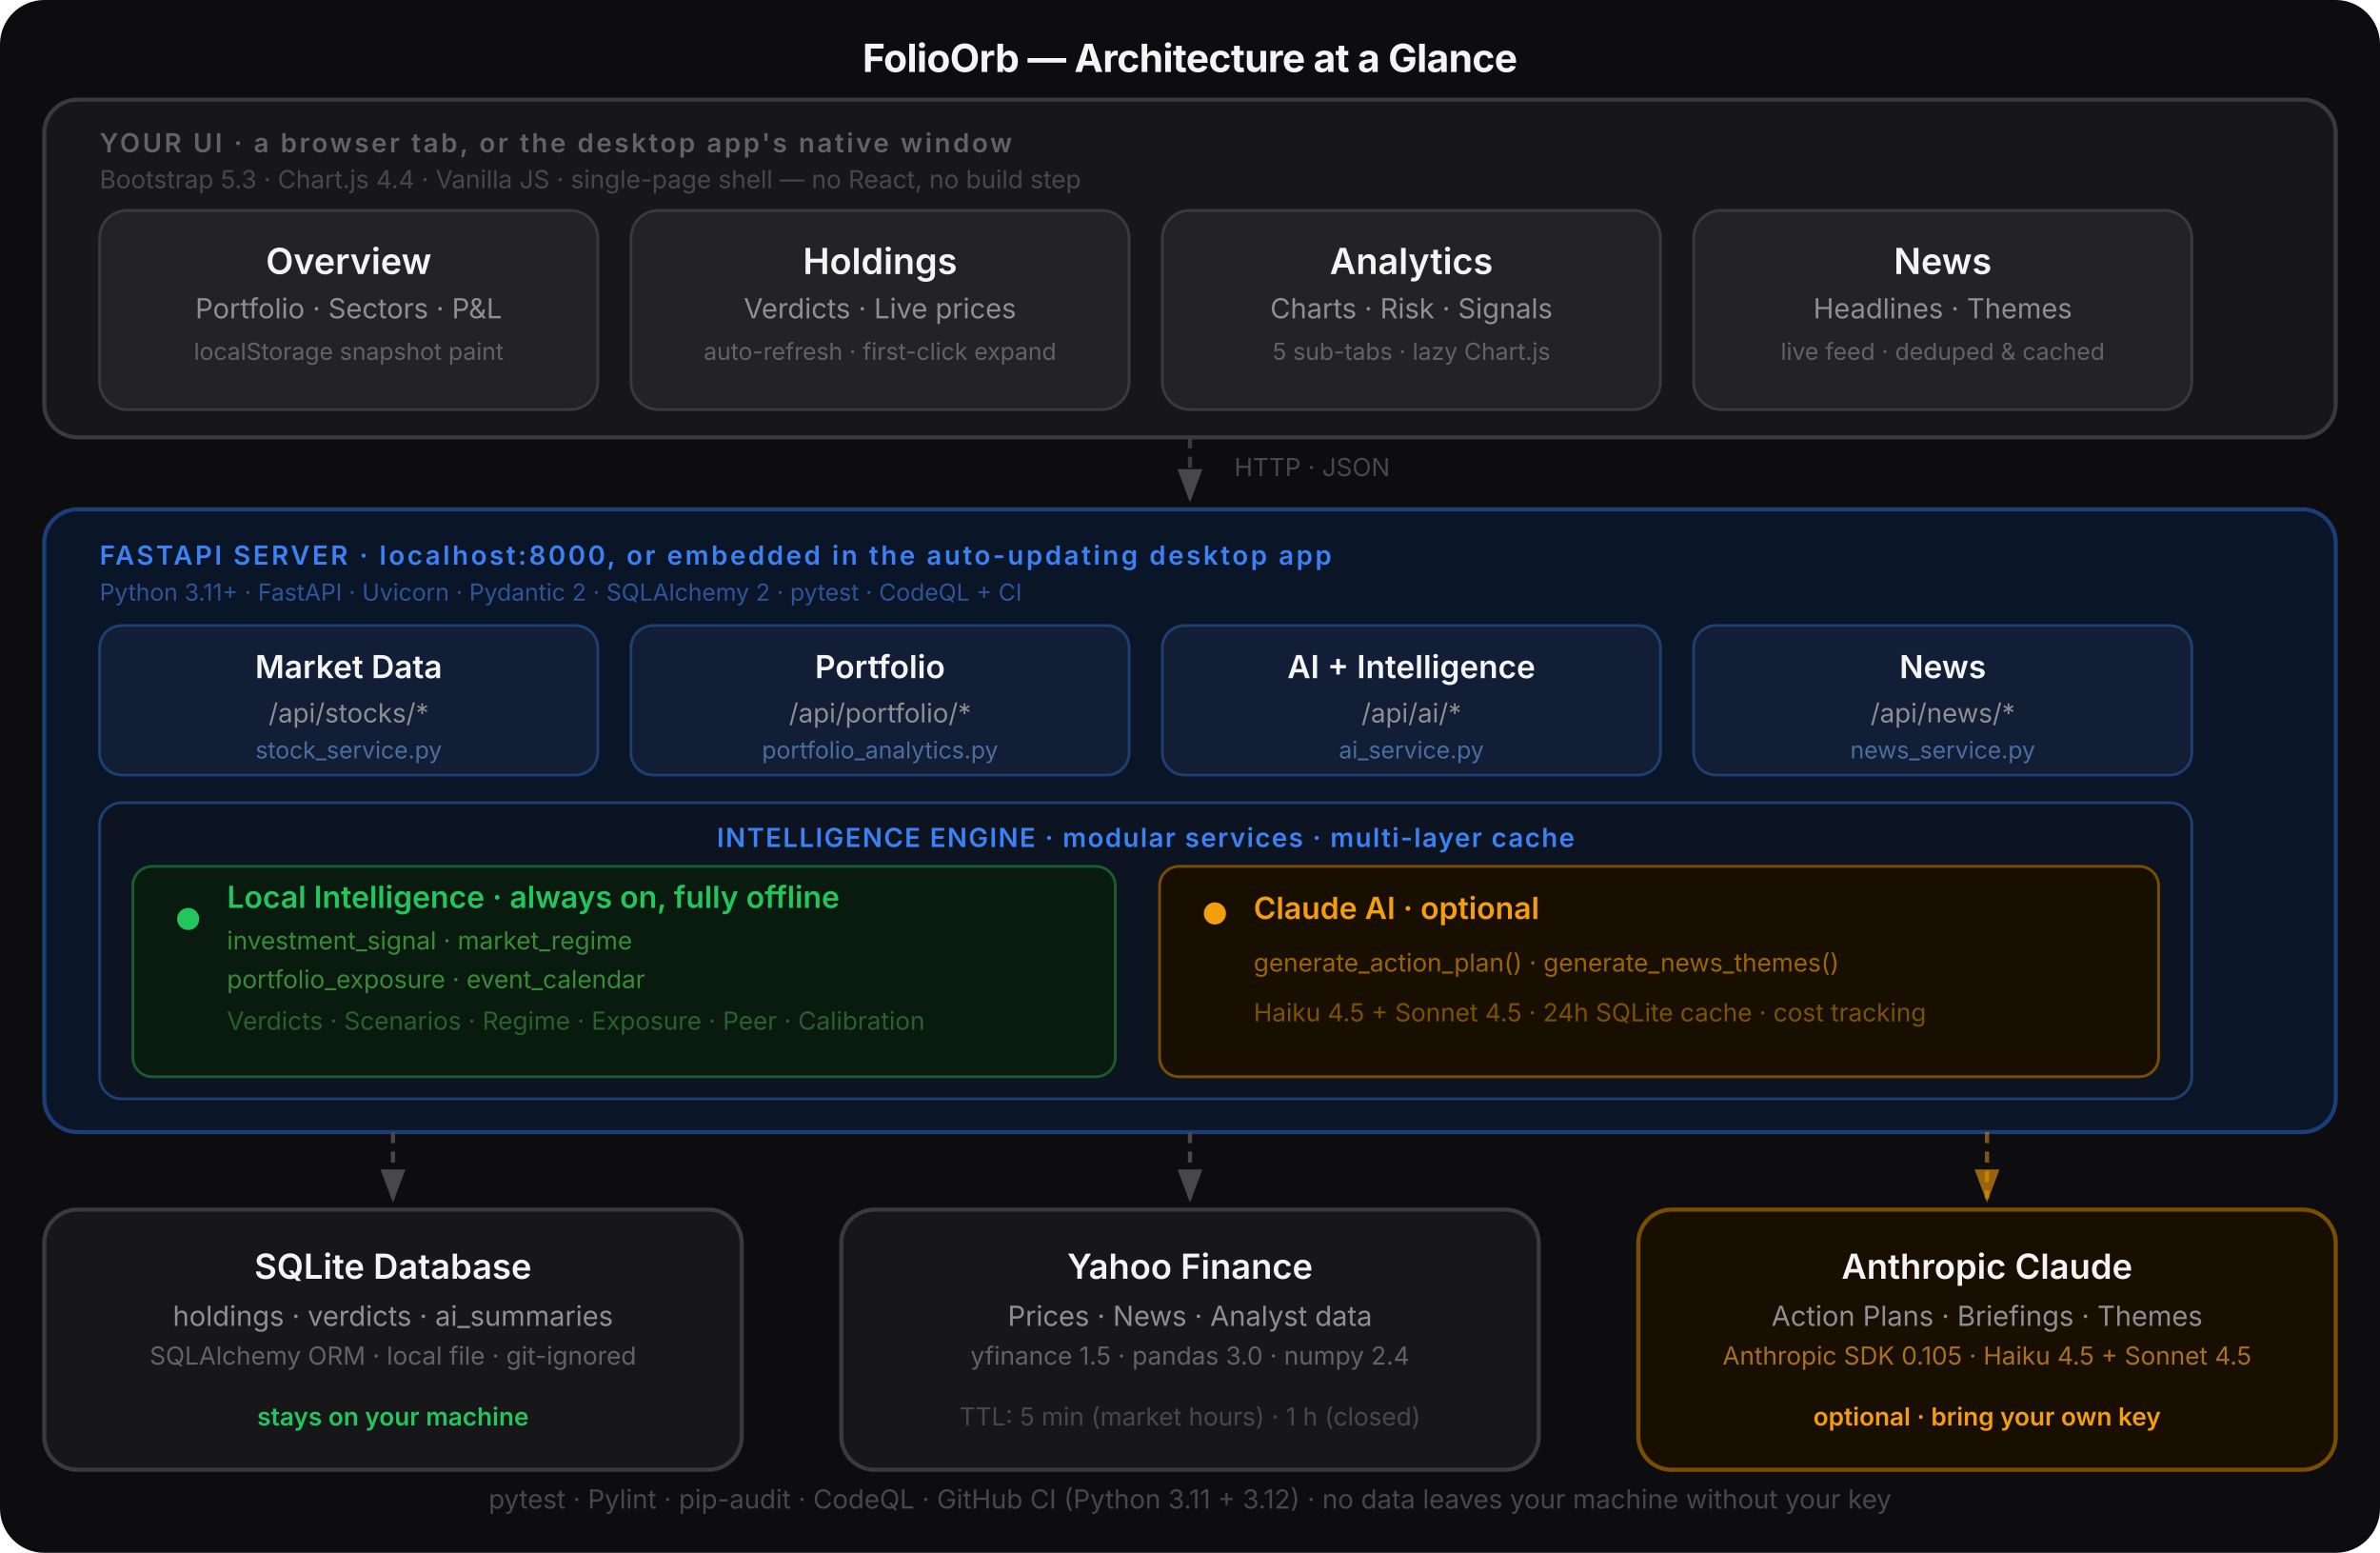
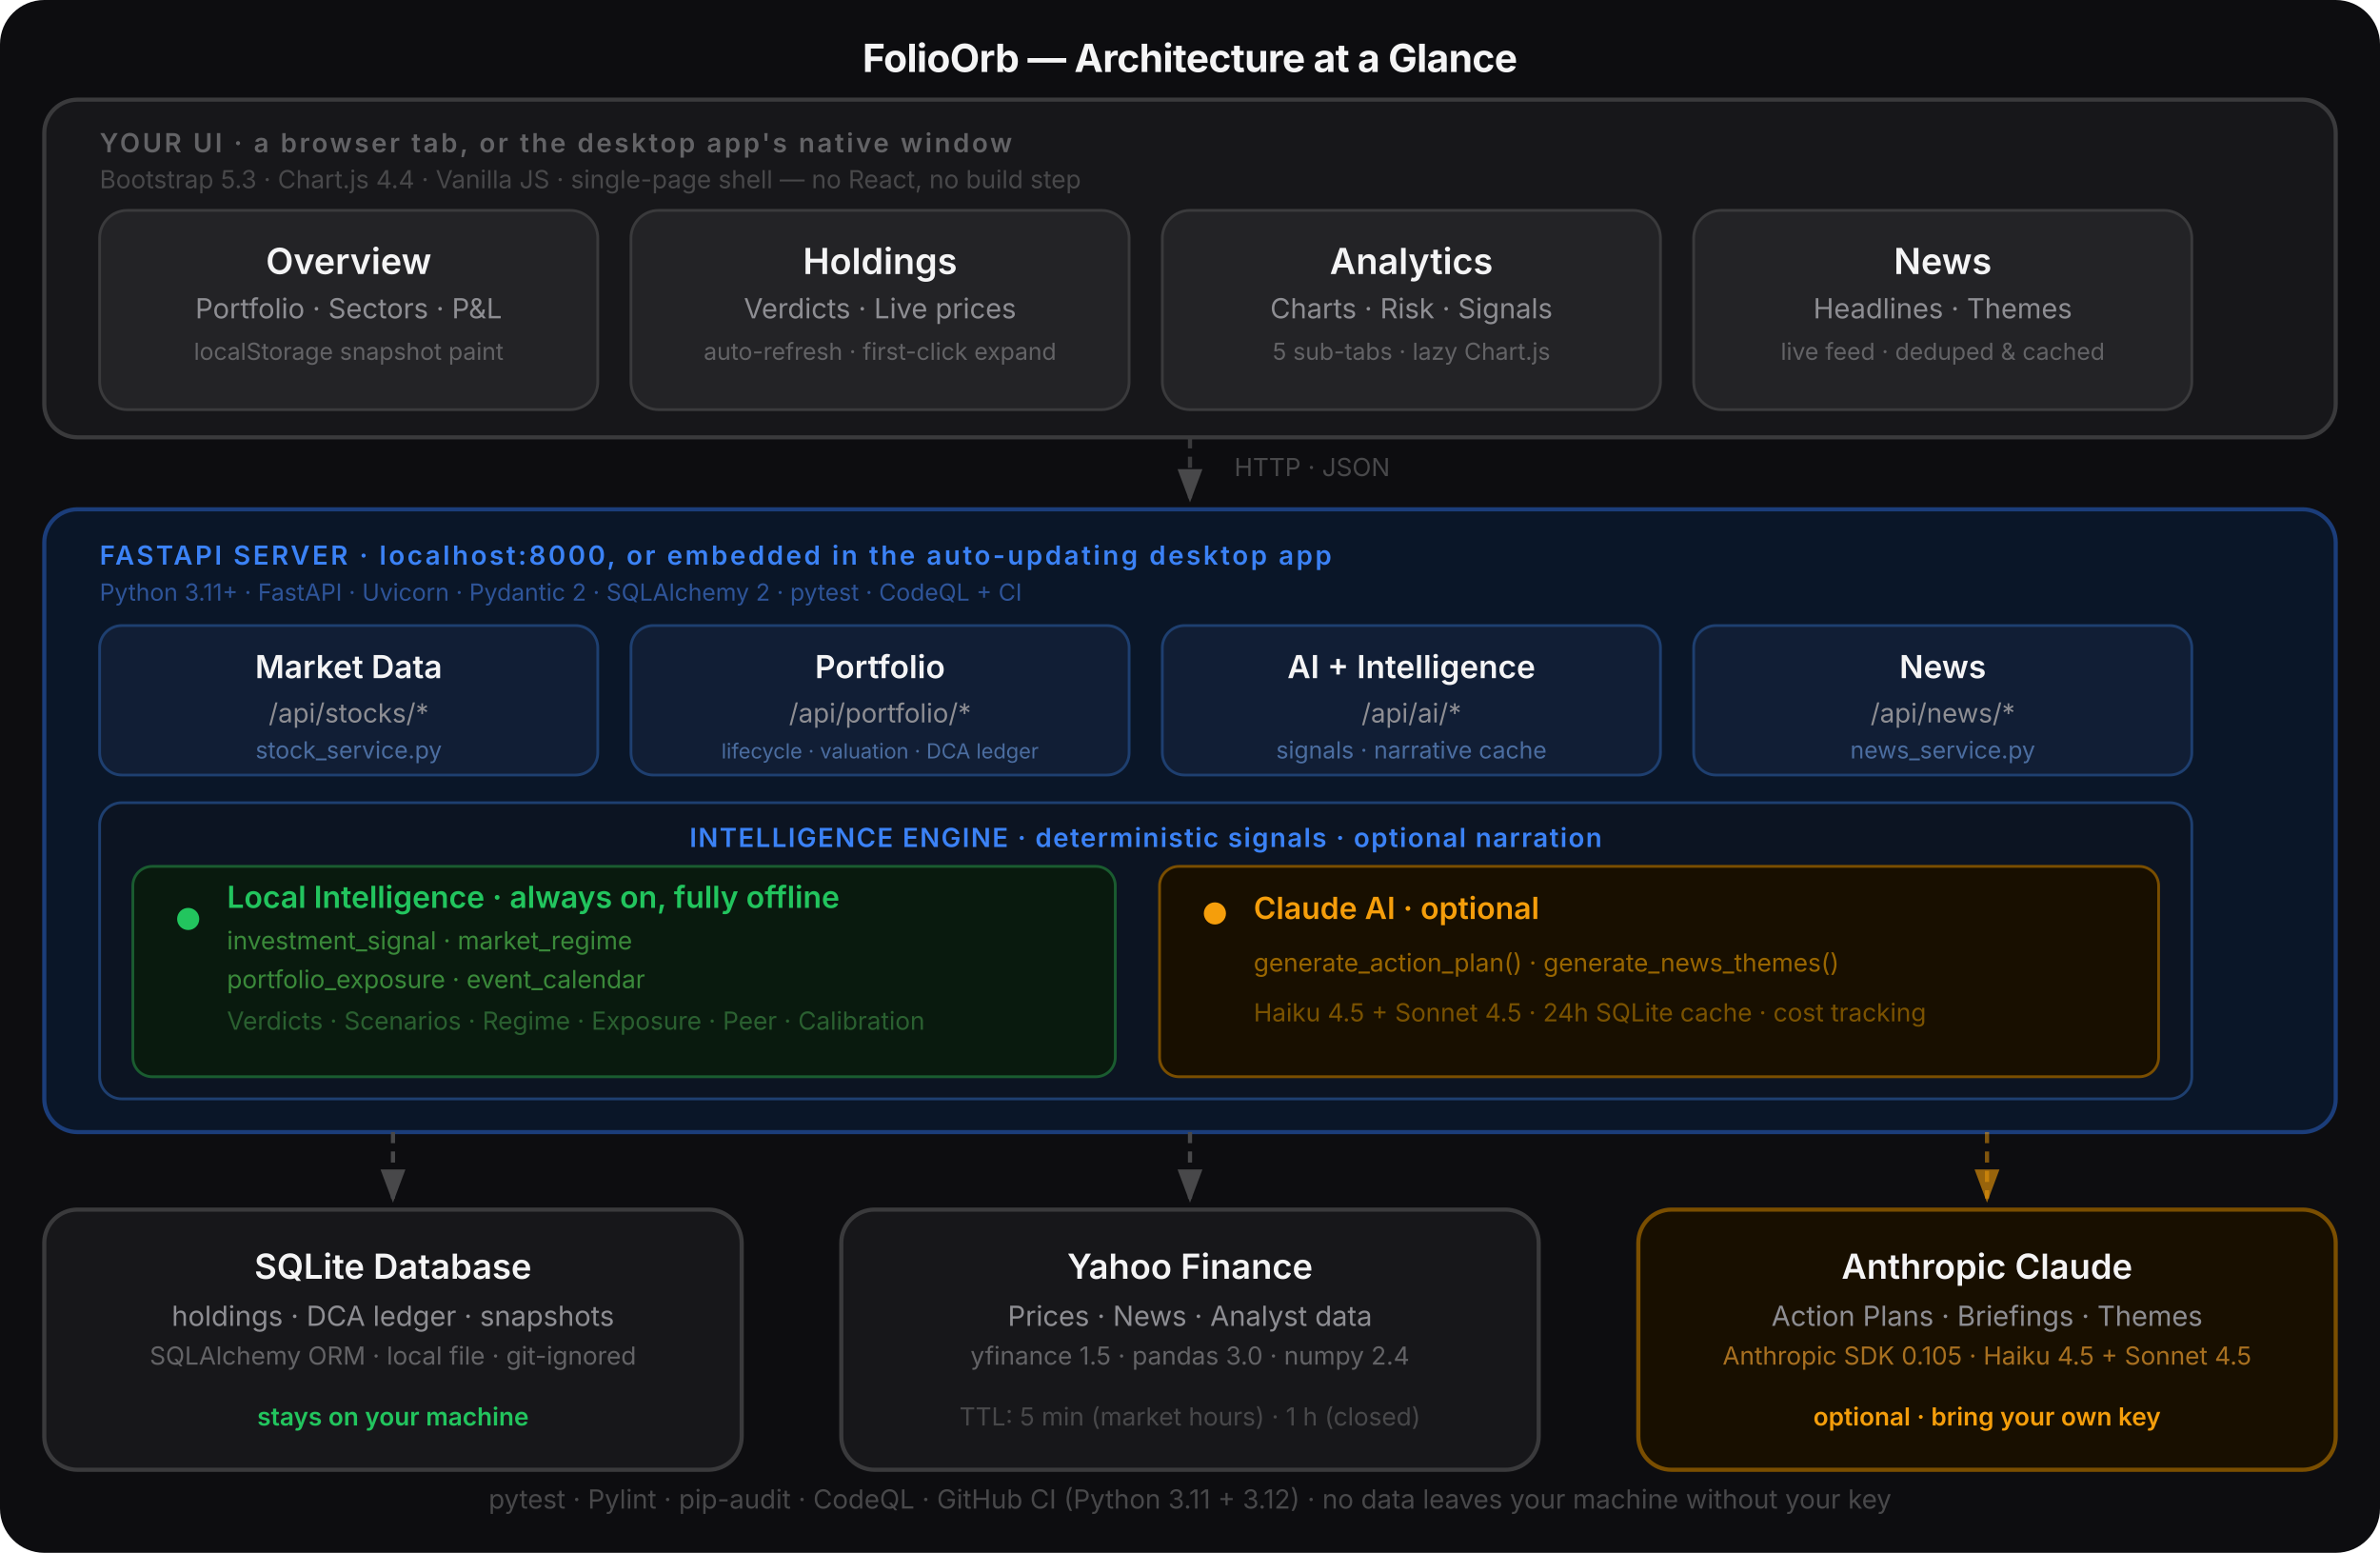
<svg xmlns="http://www.w3.org/2000/svg" width="860" height="561" viewBox="0 0 860 561">
  <defs>
    <marker id="arr" markerWidth="8" markerHeight="6" refX="7" refY="3" orient="auto-start-reverse">
      <polygon points="0 0, 8 3, 0 6" fill="#48484A" />
    </marker>
    <marker id="arr-orange" markerWidth="8" markerHeight="6" refX="7" refY="3" orient="auto-start-reverse">
      <polygon points="0 0, 8 3, 0 6" fill="#F59E0B" fill-opacity="0.6" />
    </marker>
  </defs>
  <rect width="860" height="561" rx="16" fill="#0D0D10" />
  <text x="430" y="26" font-family="-apple-system,BlinkMacSystemFont,'Segoe UI',system-ui,sans-serif" font-size="14" font-weight="700" fill="#F4F4F5" text-anchor="middle" letter-spacing="-0.2">FolioOrb — Architecture at a Glance</text>
  <rect x="16" y="36" width="828" height="122" rx="12" fill="#17171A" stroke="#3A3A3C" stroke-width="1.5" />
  <text x="36" y="55" font-family="-apple-system,BlinkMacSystemFont,sans-serif" font-size="9.5" font-weight="600" fill="#636366" letter-spacing="0.9">YOUR UI  ·  a browser tab, or the desktop app's native window</text>
  <text x="36" y="68" font-family="-apple-system,BlinkMacSystemFont,sans-serif" font-size="9" fill="#48484A">Bootstrap 5.3  ·  Chart.js 4.4  ·  Vanilla JS  ·  single-page shell — no React, no build step</text>
  <rect x="36" y="76" width="180" height="72" rx="10" fill="#232326" stroke="#3A3A3C" stroke-width="1" />
  <text x="126" y="99" font-family="-apple-system,BlinkMacSystemFont,sans-serif" font-size="13" font-weight="600" fill="#F4F4F5" text-anchor="middle">Overview</text>
  <text x="126" y="115" font-family="-apple-system,BlinkMacSystemFont,sans-serif" font-size="10" fill="#8E8E93" text-anchor="middle">Portfolio · Sectors · P&amp;L</text>
  <text x="126" y="130" font-family="-apple-system,BlinkMacSystemFont,sans-serif" font-size="8.5" fill="#636366" text-anchor="middle">localStorage snapshot paint</text>
  <rect x="228" y="76" width="180" height="72" rx="10" fill="#232326" stroke="#3A3A3C" stroke-width="1" />
  <text x="318" y="99" font-family="-apple-system,BlinkMacSystemFont,sans-serif" font-size="13" font-weight="600" fill="#F4F4F5" text-anchor="middle">Holdings</text>
  <text x="318" y="115" font-family="-apple-system,BlinkMacSystemFont,sans-serif" font-size="10" fill="#8E8E93" text-anchor="middle">Verdicts · Live prices</text>
  <text x="318" y="130" font-family="-apple-system,BlinkMacSystemFont,sans-serif" font-size="8.5" fill="#636366" text-anchor="middle">auto-refresh · first-click expand</text>
  <rect x="420" y="76" width="180" height="72" rx="10" fill="#232326" stroke="#3A3A3C" stroke-width="1" />
  <text x="510" y="99" font-family="-apple-system,BlinkMacSystemFont,sans-serif" font-size="13" font-weight="600" fill="#F4F4F5" text-anchor="middle">Analytics</text>
  <text x="510" y="115" font-family="-apple-system,BlinkMacSystemFont,sans-serif" font-size="10" fill="#8E8E93" text-anchor="middle">Charts · Risk · Signals</text>
  <text x="510" y="130" font-family="-apple-system,BlinkMacSystemFont,sans-serif" font-size="8.5" fill="#636366" text-anchor="middle">5 sub-tabs · lazy Chart.js</text>
  <rect x="612" y="76" width="180" height="72" rx="10" fill="#232326" stroke="#3A3A3C" stroke-width="1" />
  <text x="702" y="99" font-family="-apple-system,BlinkMacSystemFont,sans-serif" font-size="13" font-weight="600" fill="#F4F4F5" text-anchor="middle">News</text>
  <text x="702" y="115" font-family="-apple-system,BlinkMacSystemFont,sans-serif" font-size="10" fill="#8E8E93" text-anchor="middle">Headlines · Themes</text>
  <text x="702" y="130" font-family="-apple-system,BlinkMacSystemFont,sans-serif" font-size="8.5" fill="#636366" text-anchor="middle">live feed · deduped &amp; cached</text>
  <line x1="430" y1="158" x2="430" y2="180" stroke="#3A3A3C" stroke-width="1.5" stroke-dasharray="4,3" marker-end="url(#arr)" />
  <text x="446" y="172" font-family="-apple-system,BlinkMacSystemFont,sans-serif" font-size="9" fill="#48484A">HTTP · JSON</text>
  <rect x="16" y="184" width="828" height="225" rx="12" fill="#0A1628" stroke="#1B3D7A" stroke-width="1.5" />
  <text x="36" y="204" font-family="-apple-system,BlinkMacSystemFont,sans-serif" font-size="9.5" font-weight="600" fill="#3B82F6" letter-spacing="0.9">FASTAPI SERVER  ·  localhost:8000, or embedded in the auto-updating desktop app</text>
  <text x="36" y="217" font-family="-apple-system,BlinkMacSystemFont,sans-serif" font-size="8.5" fill="#2E5499">Python 3.11+  ·  FastAPI  ·  Uvicorn  ·  Pydantic 2  ·  SQLAlchemy 2  ·  pytest  ·  CodeQL + CI</text>
  <rect x="36" y="226" width="180" height="54" rx="8" fill="#111E35" stroke="#1E3F70" stroke-width="1" />
  <text x="126" y="245" font-family="-apple-system,BlinkMacSystemFont,sans-serif" font-size="11.5" font-weight="600" fill="#F4F4F5" text-anchor="middle">Market Data</text>
  <text x="126" y="261" font-family="-apple-system,BlinkMacSystemFont,sans-serif" font-size="9.5" fill="#8E8E93" text-anchor="middle">/api/stocks/*</text>
  <text x="126" y="274" font-family="-apple-system,BlinkMacSystemFont,sans-serif" font-size="8.5" fill="#4B6DA0" text-anchor="middle">stock_service.py</text>
  <rect x="228" y="226" width="180" height="54" rx="8" fill="#111E35" stroke="#1E3F70" stroke-width="1" />
  <text x="318" y="245" font-family="-apple-system,BlinkMacSystemFont,sans-serif" font-size="11.5" font-weight="600" fill="#F4F4F5" text-anchor="middle">Portfolio</text>
  <text x="318" y="261" font-family="-apple-system,BlinkMacSystemFont,sans-serif" font-size="9.5" fill="#8E8E93" text-anchor="middle">/api/portfolio/*</text>
-   <text x="318" y="274" font-family="-apple-system,BlinkMacSystemFont,sans-serif" font-size="8.5" fill="#4B6DA0" text-anchor="middle">portfolio_analytics.py</text>
+   <text x="318" y="274" font-family="-apple-system,BlinkMacSystemFont,sans-serif" font-size="7.5" fill="#4B6DA0" text-anchor="middle">lifecycle · valuation · DCA ledger</text>
  <rect x="420" y="226" width="180" height="54" rx="8" fill="#111E35" stroke="#1E3F70" stroke-width="1" />
  <text x="510" y="245" font-family="-apple-system,BlinkMacSystemFont,sans-serif" font-size="11.5" font-weight="600" fill="#F4F4F5" text-anchor="middle">AI + Intelligence</text>
  <text x="510" y="261" font-family="-apple-system,BlinkMacSystemFont,sans-serif" font-size="9.5" fill="#8E8E93" text-anchor="middle">/api/ai/*</text>
-   <text x="510" y="274" font-family="-apple-system,BlinkMacSystemFont,sans-serif" font-size="8.5" fill="#4B6DA0" text-anchor="middle">ai_service.py</text>
+   <text x="510" y="274" font-family="-apple-system,BlinkMacSystemFont,sans-serif" font-size="8.5" fill="#4B6DA0" text-anchor="middle">signals · narrative cache</text>
  <rect x="612" y="226" width="180" height="54" rx="8" fill="#111E35" stroke="#1E3F70" stroke-width="1" />
  <text x="702" y="245" font-family="-apple-system,BlinkMacSystemFont,sans-serif" font-size="11.5" font-weight="600" fill="#F4F4F5" text-anchor="middle">News</text>
  <text x="702" y="261" font-family="-apple-system,BlinkMacSystemFont,sans-serif" font-size="9.5" fill="#8E8E93" text-anchor="middle">/api/news/*</text>
  <text x="702" y="274" font-family="-apple-system,BlinkMacSystemFont,sans-serif" font-size="8.5" fill="#4B6DA0" text-anchor="middle">news_service.py</text>
  <rect x="36" y="290" width="756" height="107" rx="8" fill="#0C1422" stroke="#1E3F70" stroke-width="1" />
-   <text x="414" y="306" font-family="-apple-system,BlinkMacSystemFont,sans-serif" font-size="9.5" font-weight="600" fill="#3B82F6" text-anchor="middle" letter-spacing="0.5">INTELLIGENCE ENGINE  ·  modular services  ·  multi-layer cache</text>
+   <text x="414" y="306" font-family="-apple-system,BlinkMacSystemFont,sans-serif" font-size="9.5" font-weight="600" fill="#3B82F6" text-anchor="middle" letter-spacing="0.5">INTELLIGENCE ENGINE  ·  deterministic signals  ·  optional narration</text>
  <rect x="48" y="313" width="355" height="76" rx="7" fill="#091A0E" stroke="#1A5C30" stroke-width="1" />
  <circle cx="68" cy="332" r="4" fill="#22C55E" />
  <text x="82" y="328" font-family="-apple-system,BlinkMacSystemFont,sans-serif" font-size="11" font-weight="600" fill="#22C55E">Local Intelligence  ·  always on, fully offline</text>
  <text x="82" y="343" font-family="-apple-system,BlinkMacSystemFont,sans-serif" font-size="9" fill="#3A8A3A">investment_signal  ·  market_regime</text>
  <text x="82" y="357" font-family="-apple-system,BlinkMacSystemFont,sans-serif" font-size="9" fill="#3A8A3A">portfolio_exposure  ·  event_calendar</text>
  <text x="82" y="372" font-family="-apple-system,BlinkMacSystemFont,sans-serif" font-size="9" fill="#2A6030">Verdicts  ·  Scenarios  ·  Regime  ·  Exposure  ·  Peer  ·  Calibration</text>
  <rect x="419" y="313" width="361" height="76" rx="7" fill="#180F00" stroke="#7A4E00" stroke-width="1" />
  <circle cx="439" cy="330" r="4" fill="#F59E0B" />
  <text x="453" y="332" font-family="-apple-system,BlinkMacSystemFont,sans-serif" font-size="11" font-weight="600" fill="#F59E0B">Claude AI  ·  optional</text>
  <text x="453" y="351" font-family="-apple-system,BlinkMacSystemFont,sans-serif" font-size="9" fill="#996600">generate_action_plan()  ·  generate_news_themes()</text>
  <text x="453" y="369" font-family="-apple-system,BlinkMacSystemFont,sans-serif" font-size="9" fill="#7A5200">Haiku 4.5 + Sonnet 4.5  ·  24h SQLite cache  ·  cost tracking</text>
  <line x1="142" y1="409" x2="142" y2="433" stroke="#48484A" stroke-width="1.5" stroke-dasharray="4,3" marker-end="url(#arr)" />
  <line x1="430" y1="409" x2="430" y2="433" stroke="#48484A" stroke-width="1.5" stroke-dasharray="4,3" marker-end="url(#arr)" />
  <line x1="718" y1="409" x2="718" y2="433" stroke="#F59E0B" stroke-opacity="0.5" stroke-width="1.5" stroke-dasharray="4,3" marker-end="url(#arr-orange)" />
  <rect x="16" y="437" width="252" height="94" rx="12" fill="#17171A" stroke="#3A3A3C" stroke-width="1.5" />
  <text x="142" y="462" font-family="-apple-system,BlinkMacSystemFont,sans-serif" font-size="12.5" font-weight="600" fill="#F4F4F5" text-anchor="middle">SQLite Database</text>
-   <text x="142" y="479" font-family="-apple-system,BlinkMacSystemFont,sans-serif" font-size="10" fill="#8E8E93" text-anchor="middle">holdings · verdicts · ai_summaries</text>
+   <text x="142" y="479" font-family="-apple-system,BlinkMacSystemFont,sans-serif" font-size="10" fill="#8E8E93" text-anchor="middle">holdings · DCA ledger · snapshots</text>
  <text x="142" y="493" font-family="-apple-system,BlinkMacSystemFont,sans-serif" font-size="9" fill="#636366" text-anchor="middle">SQLAlchemy ORM · local file · git-ignored</text>
  <text x="142" y="515" font-family="-apple-system,BlinkMacSystemFont,sans-serif" font-size="9" font-weight="600" fill="#22C55E" text-anchor="middle">stays on your machine</text>
  <rect x="304" y="437" width="252" height="94" rx="12" fill="#17171A" stroke="#3A3A3C" stroke-width="1.5" />
  <text x="430" y="462" font-family="-apple-system,BlinkMacSystemFont,sans-serif" font-size="12.5" font-weight="600" fill="#F4F4F5" text-anchor="middle">Yahoo Finance</text>
  <text x="430" y="479" font-family="-apple-system,BlinkMacSystemFont,sans-serif" font-size="10" fill="#8E8E93" text-anchor="middle">Prices · News · Analyst data</text>
  <text x="430" y="493" font-family="-apple-system,BlinkMacSystemFont,sans-serif" font-size="9" fill="#636366" text-anchor="middle">yfinance 1.5 · pandas 3.0 · numpy 2.4</text>
  <text x="430" y="515" font-family="-apple-system,BlinkMacSystemFont,sans-serif" font-size="9" fill="#48484A" text-anchor="middle">TTL: 5 min (market hours) · 1 h (closed)</text>
  <rect x="592" y="437" width="252" height="94" rx="12" fill="#180F00" stroke="#7A4E00" stroke-width="1.5" />
  <text x="718" y="462" font-family="-apple-system,BlinkMacSystemFont,sans-serif" font-size="12.5" font-weight="600" fill="#F4F4F5" text-anchor="middle">Anthropic Claude</text>
  <text x="718" y="479" font-family="-apple-system,BlinkMacSystemFont,sans-serif" font-size="10" fill="#8E8E93" text-anchor="middle">Action Plans · Briefings · Themes</text>
  <text x="718" y="493" font-family="-apple-system,BlinkMacSystemFont,sans-serif" font-size="9" fill="#A87020" text-anchor="middle">Anthropic SDK 0.105 · Haiku 4.5 + Sonnet 4.5</text>
  <text x="718" y="515" font-family="-apple-system,BlinkMacSystemFont,sans-serif" font-size="9" font-weight="600" fill="#F59E0B" text-anchor="middle">optional · bring your own key</text>
  <text x="430" y="545" font-family="-apple-system,BlinkMacSystemFont,sans-serif" font-size="9.5" fill="#48484A" text-anchor="middle">pytest  ·  Pylint  ·  pip-audit  ·  CodeQL  ·  GitHub CI (Python 3.11 + 3.12)  ·  no data leaves your machine without your key</text>
</svg>
